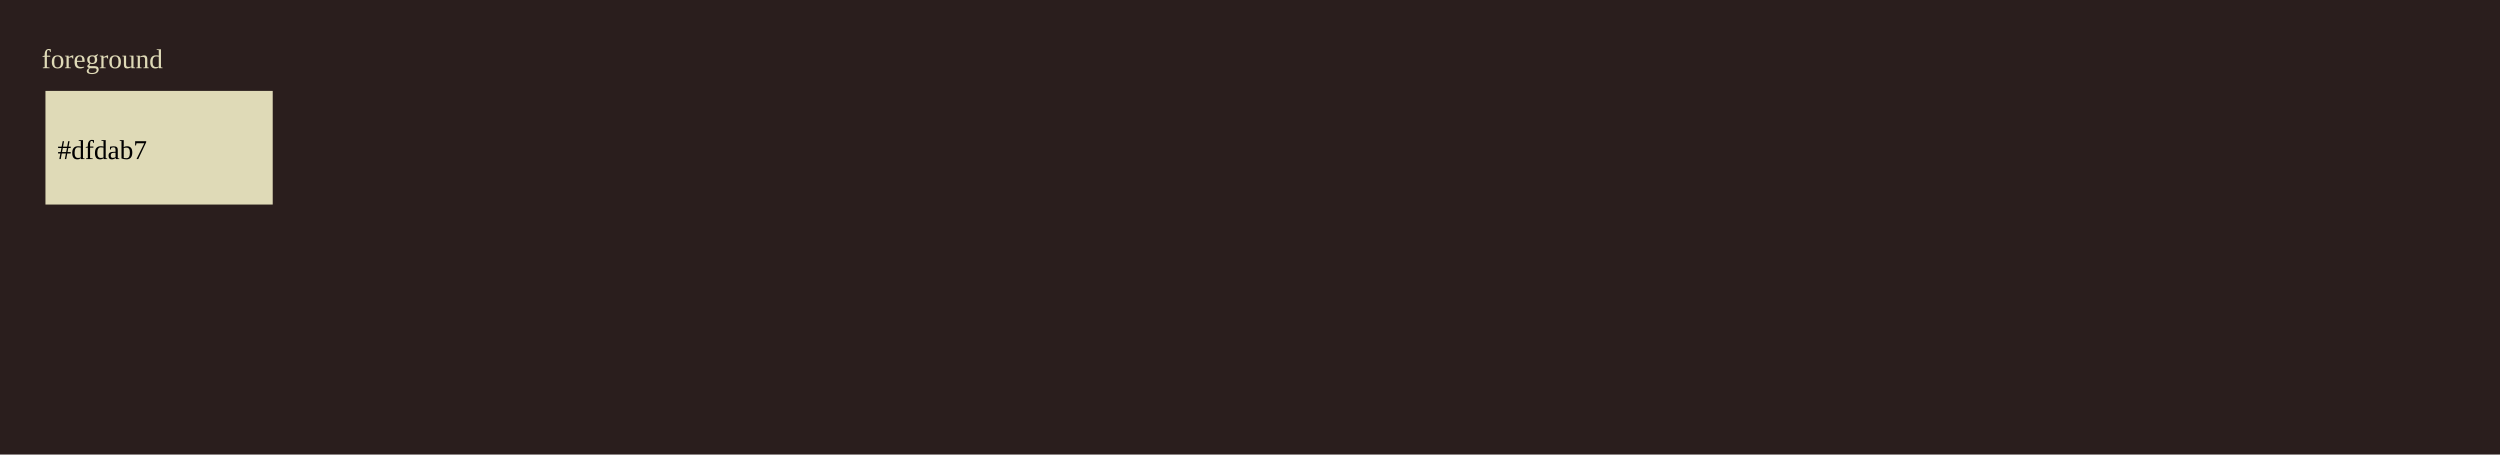
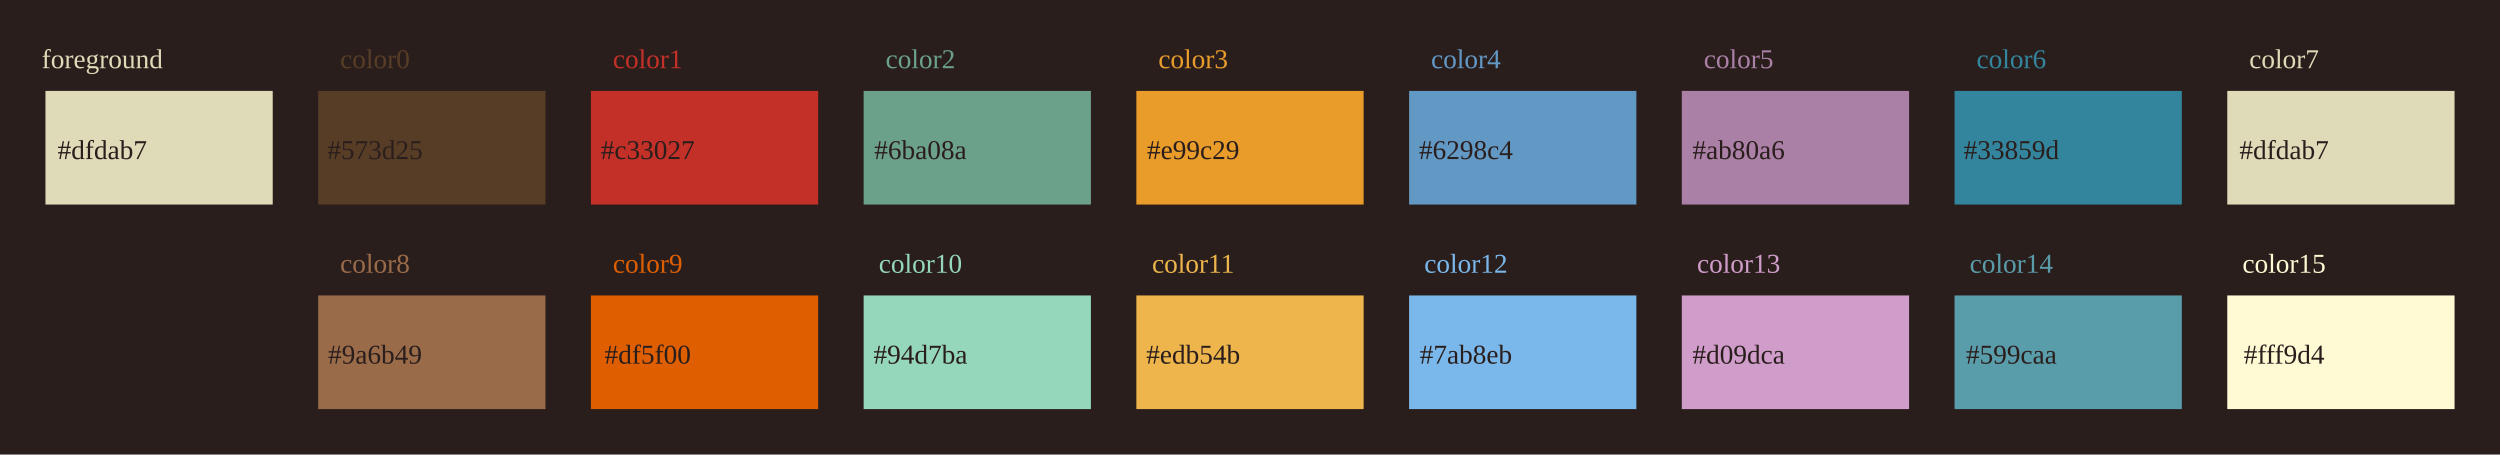
<svg xmlns="http://www.w3.org/2000/svg" id="drawing" version="1.1">
  <style>
    .hash {
      text-anchor: middle;
    }
    .name {
      text-anchor: middle;
    }
  </style>
  <rect width="1100" height="200" fill="#2a1e1d" />
  <g>
    <rect width="100" height="50" fill="#dfdab7" x="20" y="40" />
    <text class="name" fill="#dfdab7" x="20" y="40">
      <tspan dx="50" dy="-10">foreground</tspan>
    </text>
-     <text class="hash" fill="2a1e1d" x="20" y="40">
+     <text class="hash" fill="#2a1e1d" x="20" y="40">
      <tspan dx="50" dy="30">#dfdab7</tspan>
    </text>
  </g>
+   <g>
+     <rect width="100" height="50" fill="#573d25" x="140" y="40" />
+     <text class="name" fill="#573d25" x="140" y="40">
+       <tspan dx="50" dy="-10">color0</tspan>
+     </text>
+     <text class="hash" fill="#2a1e1d" x="140" y="40">
+       <tspan dx="50" dy="30">#573d25</tspan>
+     </text>
+   </g>
+   <g>
+     <rect width="100" height="50" fill="#c33027" x="260" y="40" />
+     <text class="name" fill="#c33027" x="260" y="40">
+       <tspan dx="50" dy="-10">color1</tspan>
+     </text>
+     <text class="hash" fill="#2a1e1d" x="260" y="40">
+       <tspan dx="50" dy="30">#c33027</tspan>
+     </text>
+   </g>
+   <g>
+     <rect width="100" height="50" fill="#6ba08a" x="380" y="40" />
+     <text class="name" fill="#6ba08a" x="380" y="40">
+       <tspan dx="50" dy="-10">color2</tspan>
+     </text>
+     <text class="hash" fill="#2a1e1d" x="380" y="40">
+       <tspan dx="50" dy="30">#6ba08a</tspan>
+     </text>
+   </g>
+   <g>
+     <rect width="100" height="50" fill="#e99c29" x="500" y="40" />
+     <text class="name" fill="#e99c29" x="500" y="40">
+       <tspan dx="50" dy="-10">color3</tspan>
+     </text>
+     <text class="hash" fill="#2a1e1d" x="500" y="40">
+       <tspan dx="50" dy="30">#e99c29</tspan>
+     </text>
+   </g>
+   <g>
+     <rect width="100" height="50" fill="#6298c4" x="620" y="40" />
+     <text class="name" fill="#6298c4" x="620" y="40">
+       <tspan dx="50" dy="-10">color4</tspan>
+     </text>
+     <text class="hash" fill="#2a1e1d" x="620" y="40">
+       <tspan dx="50" dy="30">#6298c4</tspan>
+     </text>
+   </g>
+   <g>
+     <rect width="100" height="50" fill="#ab80a6" x="740" y="40" />
+     <text class="name" fill="#ab80a6" x="740" y="40">
+       <tspan dx="50" dy="-10">color5</tspan>
+     </text>
+     <text class="hash" fill="#2a1e1d" x="740" y="40">
+       <tspan dx="50" dy="30">#ab80a6</tspan>
+     </text>
+   </g>
+   <g>
+     <rect width="100" height="50" fill="#33859d" x="860" y="40" />
+     <text class="name" fill="#33859d" x="860" y="40">
+       <tspan dx="50" dy="-10">color6</tspan>
+     </text>
+     <text class="hash" fill="#2a1e1d" x="860" y="40">
+       <tspan dx="50" dy="30">#33859d</tspan>
+     </text>
+   </g>
+   <g>
+     <rect width="100" height="50" fill="#dfdab7" x="980" y="40" />
+     <text class="name" fill="#dfdab7" x="980" y="40">
+       <tspan dx="50" dy="-10">color7</tspan>
+     </text>
+     <text class="hash" fill="#2a1e1d" x="980" y="40">
+       <tspan dx="50" dy="30">#dfdab7</tspan>
+     </text>
+   </g>
+   <g>
+     <rect width="100" height="50" fill="#2a1e1d" x="20" y="130" />
+     <text class="name" fill="#2a1e1d" x="20" y="130">
+       <tspan dx="50" dy="-10">background</tspan>
+     </text>
+     <text class="hash" fill="#2a1e1d" x="20" y="130">
+       <tspan dx="50" dy="30">#2a1e1d</tspan>
+     </text>
+   </g>
+   <g>
+     <rect width="100" height="50" fill="#9a6b49" x="140" y="130" />
+     <text class="name" fill="#9a6b49" x="140" y="130">
+       <tspan dx="50" dy="-10">color8</tspan>
+     </text>
+     <text class="hash" fill="#2a1e1d" x="140" y="130">
+       <tspan dx="50" dy="30">#9a6b49</tspan>
+     </text>
+   </g>
+   <g>
+     <rect width="100" height="50" fill="#df5f00" x="260" y="130" />
+     <text class="name" fill="#df5f00" x="260" y="130">
+       <tspan dx="50" dy="-10">color9</tspan>
+     </text>
+     <text class="hash" fill="#2a1e1d" x="260" y="130">
+       <tspan dx="50" dy="30">#df5f00</tspan>
+     </text>
+   </g>
+   <g>
+     <rect width="100" height="50" fill="#94d7ba" x="380" y="130" />
+     <text class="name" fill="#94d7ba" x="380" y="130">
+       <tspan dx="50" dy="-10">color10</tspan>
+     </text>
+     <text class="hash" fill="#2a1e1d" x="380" y="130">
+       <tspan dx="50" dy="30">#94d7ba</tspan>
+     </text>
+   </g>
+   <g>
+     <rect width="100" height="50" fill="#edb54b" x="500" y="130" />
+     <text class="name" fill="#edb54b" x="500" y="130">
+       <tspan dx="50" dy="-10">color11</tspan>
+     </text>
+     <text class="hash" fill="#2a1e1d" x="500" y="130">
+       <tspan dx="50" dy="30">#edb54b</tspan>
+     </text>
+   </g>
+   <g>
+     <rect width="100" height="50" fill="#7ab8eb" x="620" y="130" />
+     <text class="name" fill="#7ab8eb" x="620" y="130">
+       <tspan dx="50" dy="-10">color12</tspan>
+     </text>
+     <text class="hash" fill="#2a1e1d" x="620" y="130">
+       <tspan dx="50" dy="30">#7ab8eb</tspan>
+     </text>
+   </g>
+   <g>
+     <rect width="100" height="50" fill="#d09dca" x="740" y="130" />
+     <text class="name" fill="#d09dca" x="740" y="130">
+       <tspan dx="50" dy="-10">color13</tspan>
+     </text>
+     <text class="hash" fill="#2a1e1d" x="740" y="130">
+       <tspan dx="50" dy="30">#d09dca</tspan>
+     </text>
+   </g>
+   <g>
+     <rect width="100" height="50" fill="#599caa" x="860" y="130" />
+     <text class="name" fill="#599caa" x="860" y="130">
+       <tspan dx="50" dy="-10">color14</tspan>
+     </text>
+     <text class="hash" fill="#2a1e1d" x="860" y="130">
+       <tspan dx="50" dy="30">#599caa</tspan>
+     </text>
+   </g>
+   <g>
+     <rect width="100" height="50" fill="#fff9d4" x="980" y="130" />
+     <text class="name" fill="#fff9d4" x="980" y="130">
+       <tspan dx="50" dy="-10">color15</tspan>
+     </text>
+     <text class="hash" fill="#2a1e1d" x="980" y="130">
+       <tspan dx="50" dy="30">#fff9d4</tspan>
+     </text>
+   </g>
</svg>
